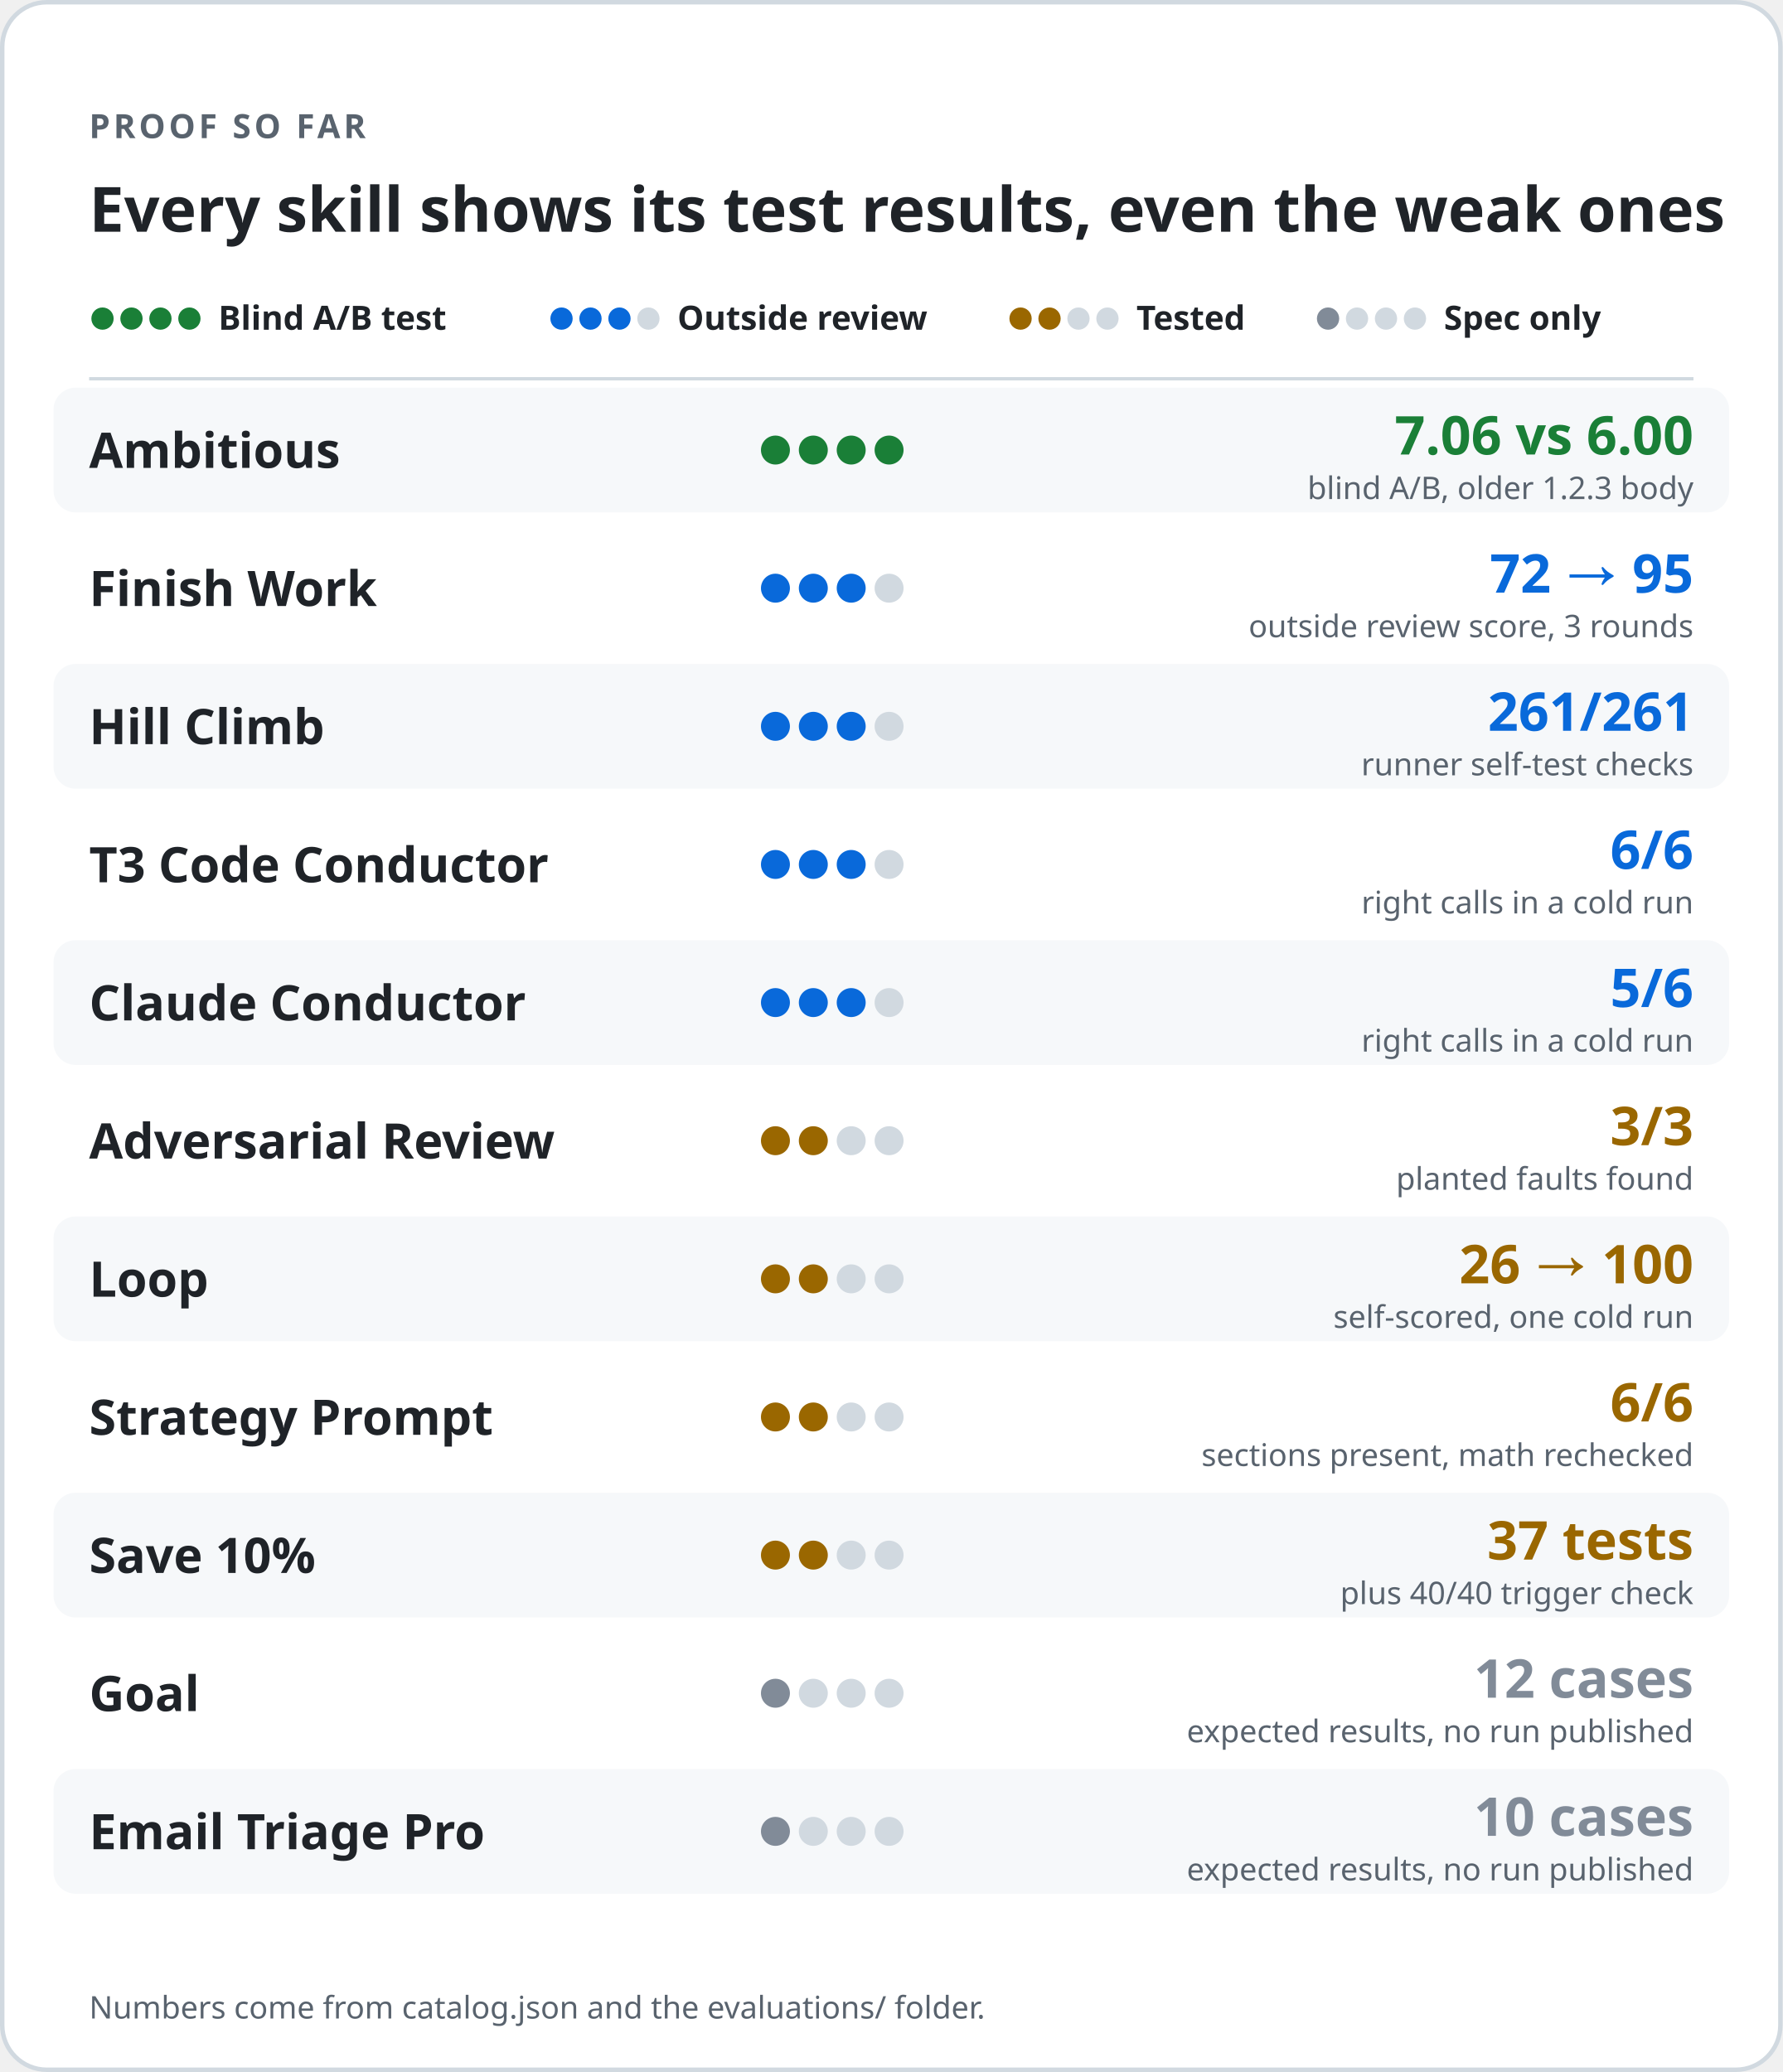
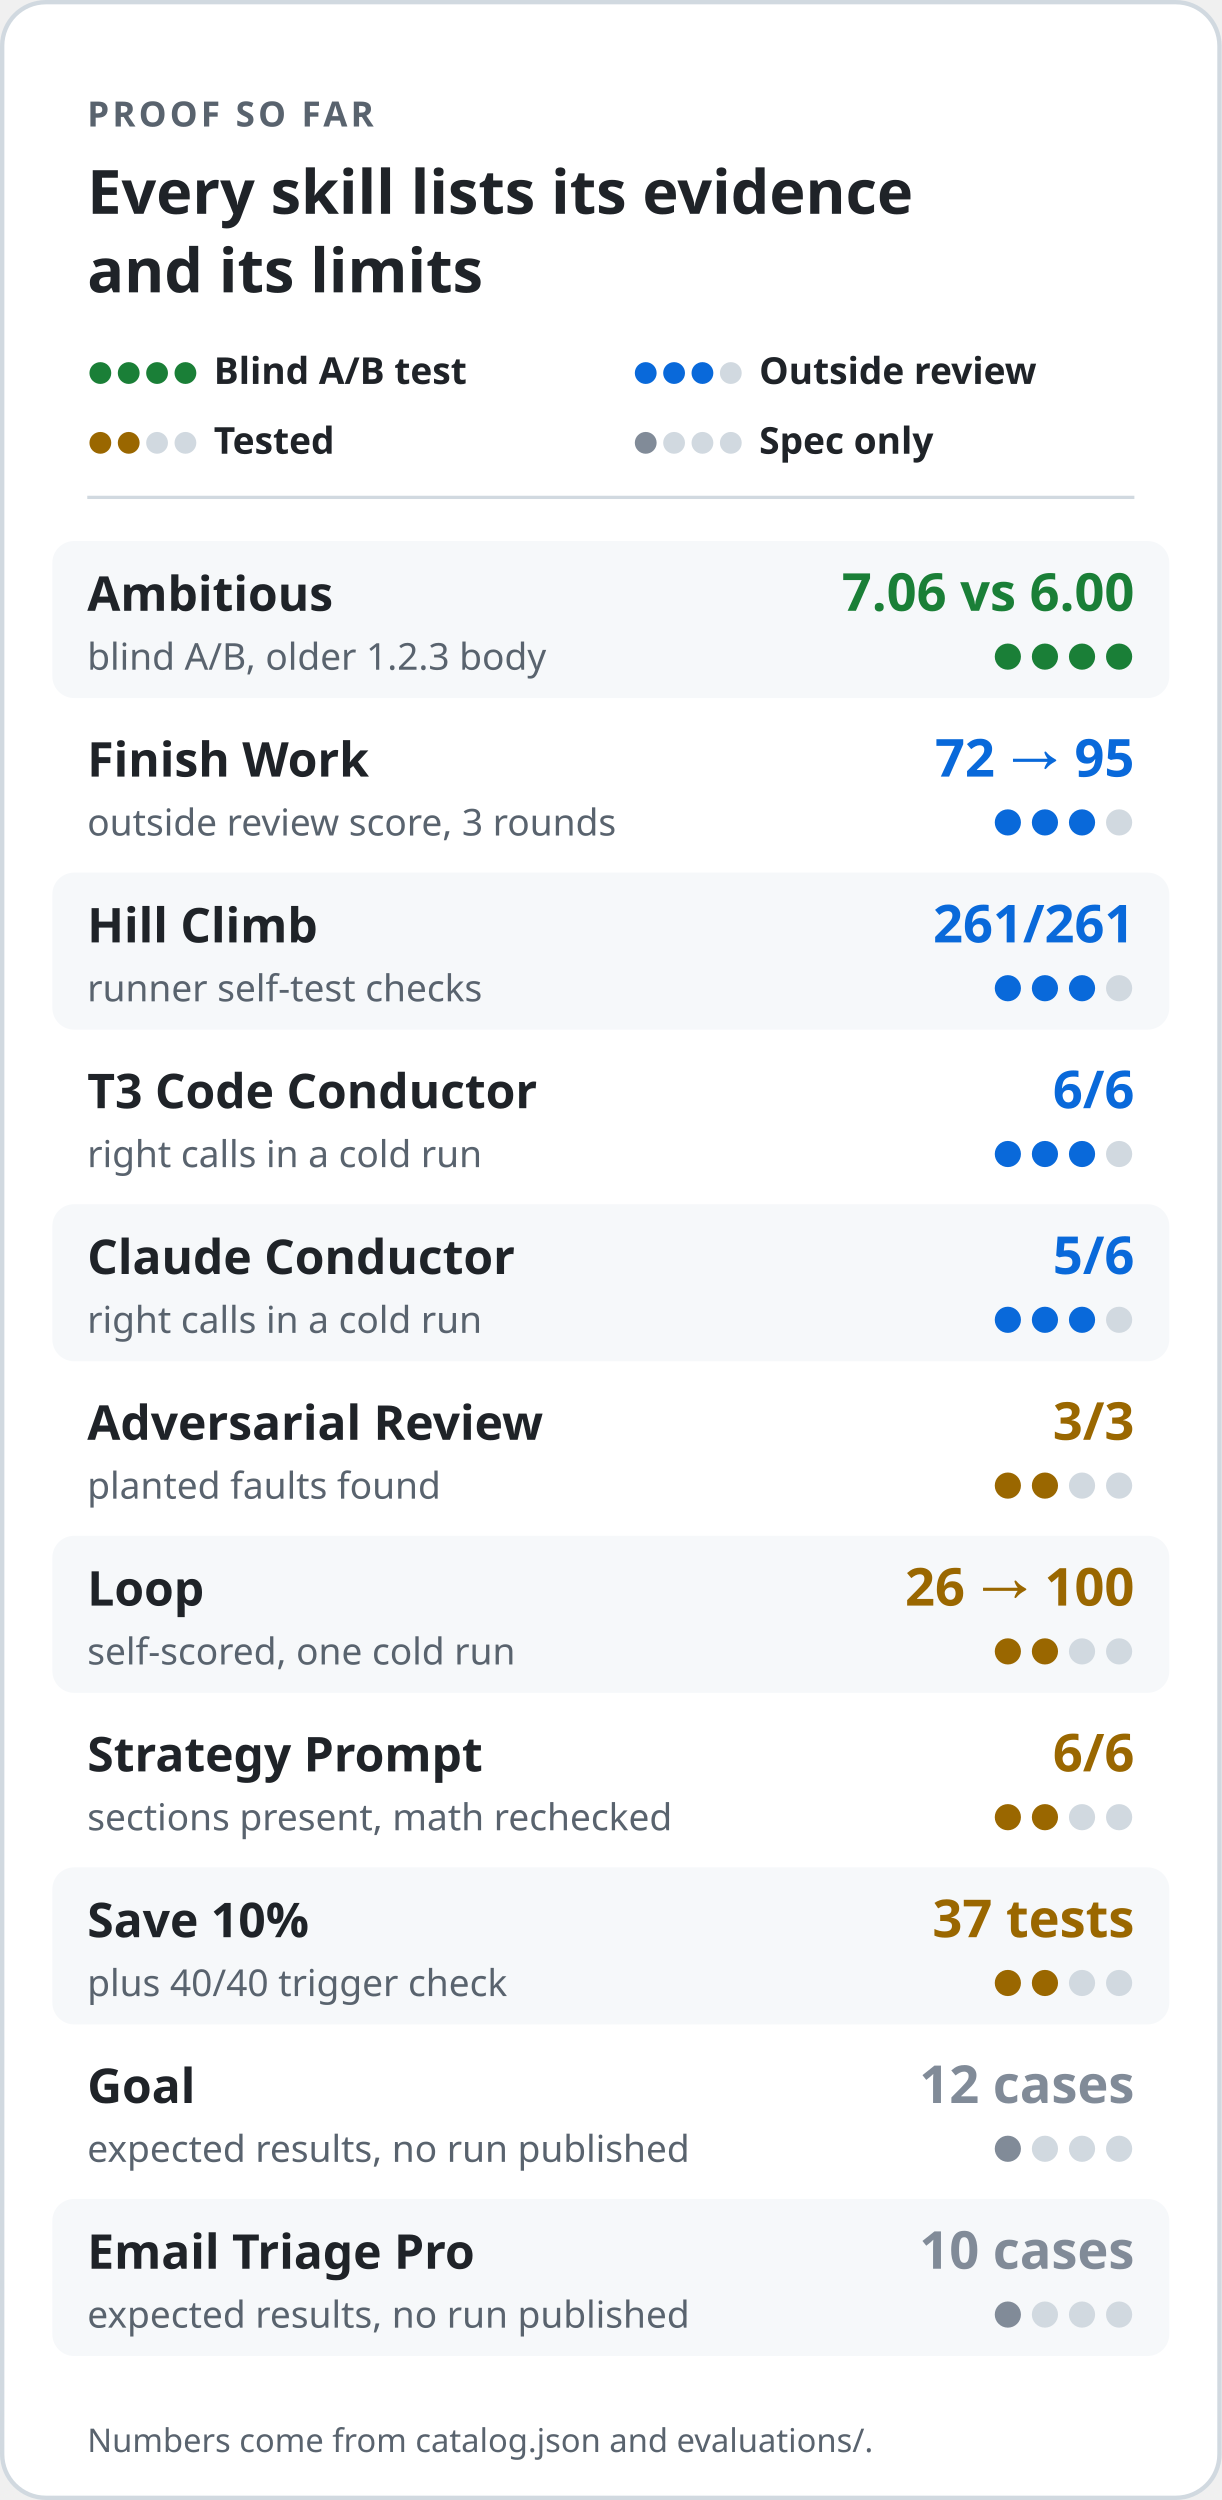
- <svg xmlns="http://www.w3.org/2000/svg" width="800" height="930" viewBox="0 0 800 930" role="img" aria-labelledby="t d">
-   <rect x="1" y="1" width="798" height="928" rx="20" fill="#ffffff" stroke="#d1d9e0" stroke-width="2" />
-   <text x="40" y="62" font-family="-apple-system, BlinkMacSystemFont, 'Segoe UI', 'Noto Sans', Helvetica, Arial, sans-serif" font-size="15" font-weight="600" fill="#59636e" text-anchor="start" letter-spacing="1.5">PROOF SO FAR</text>
-   <text x="40" y="104" font-family="-apple-system, BlinkMacSystemFont, 'Segoe UI', 'Noto Sans', Helvetica, Arial, sans-serif" font-size="28" font-weight="700" fill="#1f2328" text-anchor="start">Every skill shows its test results, even the weak ones</text>
-   <circle cx="46" cy="143" r="5" fill="#1a7f37" />
-   <circle cx="59" cy="143" r="5" fill="#1a7f37" />
-   <circle cx="72" cy="143" r="5" fill="#1a7f37" />
-   <circle cx="85" cy="143" r="5" fill="#1a7f37" />
-   <text x="98" y="148" font-family="-apple-system, BlinkMacSystemFont, 'Segoe UI', 'Noto Sans', Helvetica, Arial, sans-serif" font-size="15" font-weight="600" fill="#1f2328" text-anchor="start">Blind A/B test</text>
-   <circle cx="252" cy="143" r="5" fill="#0969da" />
-   <circle cx="265" cy="143" r="5" fill="#0969da" />
-   <circle cx="278" cy="143" r="5" fill="#0969da" />
-   <circle cx="291" cy="143" r="5" fill="#d1d9e0" />
-   <text x="304" y="148" font-family="-apple-system, BlinkMacSystemFont, 'Segoe UI', 'Noto Sans', Helvetica, Arial, sans-serif" font-size="15" font-weight="600" fill="#1f2328" text-anchor="start">Outside review</text>
-   <circle cx="458" cy="143" r="5" fill="#9a6700" />
-   <circle cx="471" cy="143" r="5" fill="#9a6700" />
-   <circle cx="484" cy="143" r="5" fill="#d1d9e0" />
-   <circle cx="497" cy="143" r="5" fill="#d1d9e0" />
-   <text x="510" y="148" font-family="-apple-system, BlinkMacSystemFont, 'Segoe UI', 'Noto Sans', Helvetica, Arial, sans-serif" font-size="15" font-weight="600" fill="#1f2328" text-anchor="start">Tested</text>
-   <circle cx="596" cy="143" r="5" fill="#818b98" />
-   <circle cx="609" cy="143" r="5" fill="#d1d9e0" />
-   <circle cx="622" cy="143" r="5" fill="#d1d9e0" />
-   <circle cx="635" cy="143" r="5" fill="#d1d9e0" />
-   <text x="648" y="148" font-family="-apple-system, BlinkMacSystemFont, 'Segoe UI', 'Noto Sans', Helvetica, Arial, sans-serif" font-size="15" font-weight="600" fill="#1f2328" text-anchor="start">Spec only</text>
-   <line x1="40" y1="170" x2="760" y2="170" stroke="#d1d9e0" stroke-width="1.5" />
-   <rect x="24" y="174" width="752" height="56" rx="10" fill="#f6f8fa" />
-   <text x="40" y="210" font-family="-apple-system, BlinkMacSystemFont, 'Segoe UI', 'Noto Sans', Helvetica, Arial, sans-serif" font-size="22" font-weight="700" fill="#1f2328" text-anchor="start">Ambitious</text>
-   <circle cx="348" cy="202" r="6.5" fill="#1a7f37" />
-   <circle cx="365" cy="202" r="6.5" fill="#1a7f37" />
-   <circle cx="382" cy="202" r="6.5" fill="#1a7f37" />
-   <circle cx="399" cy="202" r="6.5" fill="#1a7f37" />
-   <text x="760" y="204" font-family="-apple-system, BlinkMacSystemFont, 'Segoe UI', 'Noto Sans', Helvetica, Arial, sans-serif" font-size="24" font-weight="700" fill="#1a7f37" text-anchor="end">7.06 vs 6.00</text>
-   <text x="760" y="224" font-family="-apple-system, BlinkMacSystemFont, 'Segoe UI', 'Noto Sans', Helvetica, Arial, sans-serif" font-size="14" font-weight="400" fill="#59636e" text-anchor="end">blind A/B, older 1.2.3 body</text>
-   <text x="40" y="272" font-family="-apple-system, BlinkMacSystemFont, 'Segoe UI', 'Noto Sans', Helvetica, Arial, sans-serif" font-size="22" font-weight="700" fill="#1f2328" text-anchor="start">Finish Work</text>
-   <circle cx="348" cy="264" r="6.5" fill="#0969da" />
-   <circle cx="365" cy="264" r="6.5" fill="#0969da" />
-   <circle cx="382" cy="264" r="6.5" fill="#0969da" />
-   <circle cx="399" cy="264" r="6.5" fill="#d1d9e0" />
-   <text x="760" y="266" font-family="-apple-system, BlinkMacSystemFont, 'Segoe UI', 'Noto Sans', Helvetica, Arial, sans-serif" font-size="24" font-weight="700" fill="#0969da" text-anchor="end">72 → 95</text>
-   <text x="760" y="286" font-family="-apple-system, BlinkMacSystemFont, 'Segoe UI', 'Noto Sans', Helvetica, Arial, sans-serif" font-size="14" font-weight="400" fill="#59636e" text-anchor="end">outside review score, 3 rounds</text>
-   <rect x="24" y="298" width="752" height="56" rx="10" fill="#f6f8fa" />
-   <text x="40" y="334" font-family="-apple-system, BlinkMacSystemFont, 'Segoe UI', 'Noto Sans', Helvetica, Arial, sans-serif" font-size="22" font-weight="700" fill="#1f2328" text-anchor="start">Hill Climb</text>
-   <circle cx="348" cy="326" r="6.5" fill="#0969da" />
-   <circle cx="365" cy="326" r="6.5" fill="#0969da" />
-   <circle cx="382" cy="326" r="6.5" fill="#0969da" />
-   <circle cx="399" cy="326" r="6.5" fill="#d1d9e0" />
-   <text x="760" y="328" font-family="-apple-system, BlinkMacSystemFont, 'Segoe UI', 'Noto Sans', Helvetica, Arial, sans-serif" font-size="24" font-weight="700" fill="#0969da" text-anchor="end">261/261</text>
-   <text x="760" y="348" font-family="-apple-system, BlinkMacSystemFont, 'Segoe UI', 'Noto Sans', Helvetica, Arial, sans-serif" font-size="14" font-weight="400" fill="#59636e" text-anchor="end">runner self-test checks</text>
-   <text x="40" y="396" font-family="-apple-system, BlinkMacSystemFont, 'Segoe UI', 'Noto Sans', Helvetica, Arial, sans-serif" font-size="22" font-weight="700" fill="#1f2328" text-anchor="start">T3 Code Conductor</text>
-   <circle cx="348" cy="388" r="6.5" fill="#0969da" />
-   <circle cx="365" cy="388" r="6.5" fill="#0969da" />
-   <circle cx="382" cy="388" r="6.5" fill="#0969da" />
-   <circle cx="399" cy="388" r="6.5" fill="#d1d9e0" />
-   <text x="760" y="390" font-family="-apple-system, BlinkMacSystemFont, 'Segoe UI', 'Noto Sans', Helvetica, Arial, sans-serif" font-size="24" font-weight="700" fill="#0969da" text-anchor="end">6/6</text>
-   <text x="760" y="410" font-family="-apple-system, BlinkMacSystemFont, 'Segoe UI', 'Noto Sans', Helvetica, Arial, sans-serif" font-size="14" font-weight="400" fill="#59636e" text-anchor="end">right calls in a cold run</text>
-   <rect x="24" y="422" width="752" height="56" rx="10" fill="#f6f8fa" />
-   <text x="40" y="458" font-family="-apple-system, BlinkMacSystemFont, 'Segoe UI', 'Noto Sans', Helvetica, Arial, sans-serif" font-size="22" font-weight="700" fill="#1f2328" text-anchor="start">Claude Conductor</text>
-   <circle cx="348" cy="450" r="6.5" fill="#0969da" />
-   <circle cx="365" cy="450" r="6.5" fill="#0969da" />
-   <circle cx="382" cy="450" r="6.5" fill="#0969da" />
-   <circle cx="399" cy="450" r="6.5" fill="#d1d9e0" />
-   <text x="760" y="452" font-family="-apple-system, BlinkMacSystemFont, 'Segoe UI', 'Noto Sans', Helvetica, Arial, sans-serif" font-size="24" font-weight="700" fill="#0969da" text-anchor="end">5/6</text>
-   <text x="760" y="472" font-family="-apple-system, BlinkMacSystemFont, 'Segoe UI', 'Noto Sans', Helvetica, Arial, sans-serif" font-size="14" font-weight="400" fill="#59636e" text-anchor="end">right calls in a cold run</text>
-   <text x="40" y="520" font-family="-apple-system, BlinkMacSystemFont, 'Segoe UI', 'Noto Sans', Helvetica, Arial, sans-serif" font-size="22" font-weight="700" fill="#1f2328" text-anchor="start">Adversarial Review</text>
-   <circle cx="348" cy="512" r="6.5" fill="#9a6700" />
-   <circle cx="365" cy="512" r="6.5" fill="#9a6700" />
-   <circle cx="382" cy="512" r="6.5" fill="#d1d9e0" />
-   <circle cx="399" cy="512" r="6.5" fill="#d1d9e0" />
-   <text x="760" y="514" font-family="-apple-system, BlinkMacSystemFont, 'Segoe UI', 'Noto Sans', Helvetica, Arial, sans-serif" font-size="24" font-weight="700" fill="#9a6700" text-anchor="end">3/3</text>
-   <text x="760" y="534" font-family="-apple-system, BlinkMacSystemFont, 'Segoe UI', 'Noto Sans', Helvetica, Arial, sans-serif" font-size="14" font-weight="400" fill="#59636e" text-anchor="end">planted faults found</text>
-   <rect x="24" y="546" width="752" height="56" rx="10" fill="#f6f8fa" />
-   <text x="40" y="582" font-family="-apple-system, BlinkMacSystemFont, 'Segoe UI', 'Noto Sans', Helvetica, Arial, sans-serif" font-size="22" font-weight="700" fill="#1f2328" text-anchor="start">Loop</text>
-   <circle cx="348" cy="574" r="6.5" fill="#9a6700" />
-   <circle cx="365" cy="574" r="6.5" fill="#9a6700" />
-   <circle cx="382" cy="574" r="6.5" fill="#d1d9e0" />
-   <circle cx="399" cy="574" r="6.5" fill="#d1d9e0" />
-   <text x="760" y="576" font-family="-apple-system, BlinkMacSystemFont, 'Segoe UI', 'Noto Sans', Helvetica, Arial, sans-serif" font-size="24" font-weight="700" fill="#9a6700" text-anchor="end">26 → 100</text>
-   <text x="760" y="596" font-family="-apple-system, BlinkMacSystemFont, 'Segoe UI', 'Noto Sans', Helvetica, Arial, sans-serif" font-size="14" font-weight="400" fill="#59636e" text-anchor="end">self-scored, one cold run</text>
-   <text x="40" y="644" font-family="-apple-system, BlinkMacSystemFont, 'Segoe UI', 'Noto Sans', Helvetica, Arial, sans-serif" font-size="22" font-weight="700" fill="#1f2328" text-anchor="start">Strategy Prompt</text>
-   <circle cx="348" cy="636" r="6.5" fill="#9a6700" />
-   <circle cx="365" cy="636" r="6.5" fill="#9a6700" />
-   <circle cx="382" cy="636" r="6.5" fill="#d1d9e0" />
-   <circle cx="399" cy="636" r="6.5" fill="#d1d9e0" />
-   <text x="760" y="638" font-family="-apple-system, BlinkMacSystemFont, 'Segoe UI', 'Noto Sans', Helvetica, Arial, sans-serif" font-size="24" font-weight="700" fill="#9a6700" text-anchor="end">6/6</text>
-   <text x="760" y="658" font-family="-apple-system, BlinkMacSystemFont, 'Segoe UI', 'Noto Sans', Helvetica, Arial, sans-serif" font-size="14" font-weight="400" fill="#59636e" text-anchor="end">sections present, math rechecked</text>
-   <rect x="24" y="670" width="752" height="56" rx="10" fill="#f6f8fa" />
-   <text x="40" y="706" font-family="-apple-system, BlinkMacSystemFont, 'Segoe UI', 'Noto Sans', Helvetica, Arial, sans-serif" font-size="22" font-weight="700" fill="#1f2328" text-anchor="start">Save 10%</text>
-   <circle cx="348" cy="698" r="6.5" fill="#9a6700" />
-   <circle cx="365" cy="698" r="6.5" fill="#9a6700" />
-   <circle cx="382" cy="698" r="6.5" fill="#d1d9e0" />
-   <circle cx="399" cy="698" r="6.5" fill="#d1d9e0" />
-   <text x="760" y="700" font-family="-apple-system, BlinkMacSystemFont, 'Segoe UI', 'Noto Sans', Helvetica, Arial, sans-serif" font-size="24" font-weight="700" fill="#9a6700" text-anchor="end">37 tests</text>
-   <text x="760" y="720" font-family="-apple-system, BlinkMacSystemFont, 'Segoe UI', 'Noto Sans', Helvetica, Arial, sans-serif" font-size="14" font-weight="400" fill="#59636e" text-anchor="end">plus 40/40 trigger check</text>
-   <text x="40" y="768" font-family="-apple-system, BlinkMacSystemFont, 'Segoe UI', 'Noto Sans', Helvetica, Arial, sans-serif" font-size="22" font-weight="700" fill="#1f2328" text-anchor="start">Goal</text>
-   <circle cx="348" cy="760" r="6.5" fill="#818b98" />
-   <circle cx="365" cy="760" r="6.5" fill="#d1d9e0" />
-   <circle cx="382" cy="760" r="6.5" fill="#d1d9e0" />
-   <circle cx="399" cy="760" r="6.5" fill="#d1d9e0" />
-   <text x="760" y="762" font-family="-apple-system, BlinkMacSystemFont, 'Segoe UI', 'Noto Sans', Helvetica, Arial, sans-serif" font-size="24" font-weight="700" fill="#818b98" text-anchor="end">12 cases</text>
-   <text x="760" y="782" font-family="-apple-system, BlinkMacSystemFont, 'Segoe UI', 'Noto Sans', Helvetica, Arial, sans-serif" font-size="14" font-weight="400" fill="#59636e" text-anchor="end">expected results, no run published</text>
-   <rect x="24" y="794" width="752" height="56" rx="10" fill="#f6f8fa" />
-   <text x="40" y="830" font-family="-apple-system, BlinkMacSystemFont, 'Segoe UI', 'Noto Sans', Helvetica, Arial, sans-serif" font-size="22" font-weight="700" fill="#1f2328" text-anchor="start">Email Triage Pro</text>
-   <circle cx="348" cy="822" r="6.5" fill="#818b98" />
-   <circle cx="365" cy="822" r="6.5" fill="#d1d9e0" />
-   <circle cx="382" cy="822" r="6.5" fill="#d1d9e0" />
-   <circle cx="399" cy="822" r="6.5" fill="#d1d9e0" />
-   <text x="760" y="824" font-family="-apple-system, BlinkMacSystemFont, 'Segoe UI', 'Noto Sans', Helvetica, Arial, sans-serif" font-size="24" font-weight="700" fill="#818b98" text-anchor="end">10 cases</text>
-   <text x="760" y="844" font-family="-apple-system, BlinkMacSystemFont, 'Segoe UI', 'Noto Sans', Helvetica, Arial, sans-serif" font-size="14" font-weight="400" fill="#59636e" text-anchor="end">expected results, no run published</text>
-   <text x="40" y="906" font-family="-apple-system, BlinkMacSystemFont, 'Segoe UI', 'Noto Sans', Helvetica, Arial, sans-serif" font-size="14" font-weight="400" fill="#59636e" text-anchor="start">Numbers come from catalog.json and the evaluations/ folder.</text>
+ <svg xmlns="http://www.w3.org/2000/svg" width="560" height="1146" viewBox="0 0 560 1146" role="img" aria-labelledby="t d">
+   <rect x="1" y="1" width="558" height="1144" rx="20" fill="#ffffff" stroke="#d1d9e0" stroke-width="2" />
+   <text x="40" y="58" font-family="-apple-system, BlinkMacSystemFont, 'Segoe UI', 'Noto Sans', Helvetica, Arial, sans-serif" font-size="16" font-weight="600" fill="#59636e" text-anchor="start" letter-spacing="1.5">PROOF SO FAR</text>
+   <text x="40" y="98" font-family="-apple-system, BlinkMacSystemFont, 'Segoe UI', 'Noto Sans', Helvetica, Arial, sans-serif" font-size="28" font-weight="700" fill="#1f2328" text-anchor="start">Every skill lists its evidence</text>
+   <text x="40" y="134" font-family="-apple-system, BlinkMacSystemFont, 'Segoe UI', 'Noto Sans', Helvetica, Arial, sans-serif" font-size="28" font-weight="700" fill="#1f2328" text-anchor="start">and its limits</text>
+   <circle cx="46" cy="171" r="5" fill="#1a7f37" />
+   <circle cx="59" cy="171" r="5" fill="#1a7f37" />
+   <circle cx="72" cy="171" r="5" fill="#1a7f37" />
+   <circle cx="85" cy="171" r="5" fill="#1a7f37" />
+   <text x="98" y="176" font-family="-apple-system, BlinkMacSystemFont, 'Segoe UI', 'Noto Sans', Helvetica, Arial, sans-serif" font-size="17" font-weight="600" fill="#1f2328" text-anchor="start">Blind A/B test</text>
+   <circle cx="296" cy="171" r="5" fill="#0969da" />
+   <circle cx="309" cy="171" r="5" fill="#0969da" />
+   <circle cx="322" cy="171" r="5" fill="#0969da" />
+   <circle cx="335" cy="171" r="5" fill="#d1d9e0" />
+   <text x="348" y="176" font-family="-apple-system, BlinkMacSystemFont, 'Segoe UI', 'Noto Sans', Helvetica, Arial, sans-serif" font-size="17" font-weight="600" fill="#1f2328" text-anchor="start">Outside review</text>
+   <circle cx="46" cy="203" r="5" fill="#9a6700" />
+   <circle cx="59" cy="203" r="5" fill="#9a6700" />
+   <circle cx="72" cy="203" r="5" fill="#d1d9e0" />
+   <circle cx="85" cy="203" r="5" fill="#d1d9e0" />
+   <text x="98" y="208" font-family="-apple-system, BlinkMacSystemFont, 'Segoe UI', 'Noto Sans', Helvetica, Arial, sans-serif" font-size="17" font-weight="600" fill="#1f2328" text-anchor="start">Tested</text>
+   <circle cx="296" cy="203" r="5" fill="#818b98" />
+   <circle cx="309" cy="203" r="5" fill="#d1d9e0" />
+   <circle cx="322" cy="203" r="5" fill="#d1d9e0" />
+   <circle cx="335" cy="203" r="5" fill="#d1d9e0" />
+   <text x="348" y="208" font-family="-apple-system, BlinkMacSystemFont, 'Segoe UI', 'Noto Sans', Helvetica, Arial, sans-serif" font-size="17" font-weight="600" fill="#1f2328" text-anchor="start">Spec only</text>
+   <line x1="40" y1="228" x2="520" y2="228" stroke="#d1d9e0" stroke-width="1.5" />
+   <rect x="24" y="248" width="512" height="72" rx="10" fill="#f6f8fa" />
+   <text x="40" y="280" font-family="-apple-system, BlinkMacSystemFont, 'Segoe UI', 'Noto Sans', Helvetica, Arial, sans-serif" font-size="22" font-weight="700" fill="#1f2328" text-anchor="start">Ambitious</text>
+   <text x="520" y="280" font-family="-apple-system, BlinkMacSystemFont, 'Segoe UI', 'Noto Sans', Helvetica, Arial, sans-serif" font-size="24" font-weight="700" fill="#1a7f37" text-anchor="end">7.06 vs 6.00</text>
+   <text x="40" y="307" font-family="-apple-system, BlinkMacSystemFont, 'Segoe UI', 'Noto Sans', Helvetica, Arial, sans-serif" font-size="17" font-weight="400" fill="#59636e" text-anchor="start">blind A/B, older 1.2.3 body</text>
+   <circle cx="462" cy="301" r="6" fill="#1a7f37" />
+   <circle cx="479" cy="301" r="6" fill="#1a7f37" />
+   <circle cx="496" cy="301" r="6" fill="#1a7f37" />
+   <circle cx="513" cy="301" r="6" fill="#1a7f37" />
+   <text x="40" y="356" font-family="-apple-system, BlinkMacSystemFont, 'Segoe UI', 'Noto Sans', Helvetica, Arial, sans-serif" font-size="22" font-weight="700" fill="#1f2328" text-anchor="start">Finish Work</text>
+   <text x="520" y="356" font-family="-apple-system, BlinkMacSystemFont, 'Segoe UI', 'Noto Sans', Helvetica, Arial, sans-serif" font-size="24" font-weight="700" fill="#0969da" text-anchor="end">72 → 95</text>
+   <text x="40" y="383" font-family="-apple-system, BlinkMacSystemFont, 'Segoe UI', 'Noto Sans', Helvetica, Arial, sans-serif" font-size="17" font-weight="400" fill="#59636e" text-anchor="start">outside review score, 3 rounds</text>
+   <circle cx="462" cy="377" r="6" fill="#0969da" />
+   <circle cx="479" cy="377" r="6" fill="#0969da" />
+   <circle cx="496" cy="377" r="6" fill="#0969da" />
+   <circle cx="513" cy="377" r="6" fill="#d1d9e0" />
+   <rect x="24" y="400" width="512" height="72" rx="10" fill="#f6f8fa" />
+   <text x="40" y="432" font-family="-apple-system, BlinkMacSystemFont, 'Segoe UI', 'Noto Sans', Helvetica, Arial, sans-serif" font-size="22" font-weight="700" fill="#1f2328" text-anchor="start">Hill Climb</text>
+   <text x="520" y="432" font-family="-apple-system, BlinkMacSystemFont, 'Segoe UI', 'Noto Sans', Helvetica, Arial, sans-serif" font-size="24" font-weight="700" fill="#0969da" text-anchor="end">261/261</text>
+   <text x="40" y="459" font-family="-apple-system, BlinkMacSystemFont, 'Segoe UI', 'Noto Sans', Helvetica, Arial, sans-serif" font-size="17" font-weight="400" fill="#59636e" text-anchor="start">runner self-test checks</text>
+   <circle cx="462" cy="453" r="6" fill="#0969da" />
+   <circle cx="479" cy="453" r="6" fill="#0969da" />
+   <circle cx="496" cy="453" r="6" fill="#0969da" />
+   <circle cx="513" cy="453" r="6" fill="#d1d9e0" />
+   <text x="40" y="508" font-family="-apple-system, BlinkMacSystemFont, 'Segoe UI', 'Noto Sans', Helvetica, Arial, sans-serif" font-size="22" font-weight="700" fill="#1f2328" text-anchor="start">T3 Code Conductor</text>
+   <text x="520" y="508" font-family="-apple-system, BlinkMacSystemFont, 'Segoe UI', 'Noto Sans', Helvetica, Arial, sans-serif" font-size="24" font-weight="700" fill="#0969da" text-anchor="end">6/6</text>
+   <text x="40" y="535" font-family="-apple-system, BlinkMacSystemFont, 'Segoe UI', 'Noto Sans', Helvetica, Arial, sans-serif" font-size="17" font-weight="400" fill="#59636e" text-anchor="start">right calls in a cold run</text>
+   <circle cx="462" cy="529" r="6" fill="#0969da" />
+   <circle cx="479" cy="529" r="6" fill="#0969da" />
+   <circle cx="496" cy="529" r="6" fill="#0969da" />
+   <circle cx="513" cy="529" r="6" fill="#d1d9e0" />
+   <rect x="24" y="552" width="512" height="72" rx="10" fill="#f6f8fa" />
+   <text x="40" y="584" font-family="-apple-system, BlinkMacSystemFont, 'Segoe UI', 'Noto Sans', Helvetica, Arial, sans-serif" font-size="22" font-weight="700" fill="#1f2328" text-anchor="start">Claude Conductor</text>
+   <text x="520" y="584" font-family="-apple-system, BlinkMacSystemFont, 'Segoe UI', 'Noto Sans', Helvetica, Arial, sans-serif" font-size="24" font-weight="700" fill="#0969da" text-anchor="end">5/6</text>
+   <text x="40" y="611" font-family="-apple-system, BlinkMacSystemFont, 'Segoe UI', 'Noto Sans', Helvetica, Arial, sans-serif" font-size="17" font-weight="400" fill="#59636e" text-anchor="start">right calls in a cold run</text>
+   <circle cx="462" cy="605" r="6" fill="#0969da" />
+   <circle cx="479" cy="605" r="6" fill="#0969da" />
+   <circle cx="496" cy="605" r="6" fill="#0969da" />
+   <circle cx="513" cy="605" r="6" fill="#d1d9e0" />
+   <text x="40" y="660" font-family="-apple-system, BlinkMacSystemFont, 'Segoe UI', 'Noto Sans', Helvetica, Arial, sans-serif" font-size="22" font-weight="700" fill="#1f2328" text-anchor="start">Adversarial Review</text>
+   <text x="520" y="660" font-family="-apple-system, BlinkMacSystemFont, 'Segoe UI', 'Noto Sans', Helvetica, Arial, sans-serif" font-size="24" font-weight="700" fill="#9a6700" text-anchor="end">3/3</text>
+   <text x="40" y="687" font-family="-apple-system, BlinkMacSystemFont, 'Segoe UI', 'Noto Sans', Helvetica, Arial, sans-serif" font-size="17" font-weight="400" fill="#59636e" text-anchor="start">planted faults found</text>
+   <circle cx="462" cy="681" r="6" fill="#9a6700" />
+   <circle cx="479" cy="681" r="6" fill="#9a6700" />
+   <circle cx="496" cy="681" r="6" fill="#d1d9e0" />
+   <circle cx="513" cy="681" r="6" fill="#d1d9e0" />
+   <rect x="24" y="704" width="512" height="72" rx="10" fill="#f6f8fa" />
+   <text x="40" y="736" font-family="-apple-system, BlinkMacSystemFont, 'Segoe UI', 'Noto Sans', Helvetica, Arial, sans-serif" font-size="22" font-weight="700" fill="#1f2328" text-anchor="start">Loop</text>
+   <text x="520" y="736" font-family="-apple-system, BlinkMacSystemFont, 'Segoe UI', 'Noto Sans', Helvetica, Arial, sans-serif" font-size="24" font-weight="700" fill="#9a6700" text-anchor="end">26 → 100</text>
+   <text x="40" y="763" font-family="-apple-system, BlinkMacSystemFont, 'Segoe UI', 'Noto Sans', Helvetica, Arial, sans-serif" font-size="17" font-weight="400" fill="#59636e" text-anchor="start">self-scored, one cold run</text>
+   <circle cx="462" cy="757" r="6" fill="#9a6700" />
+   <circle cx="479" cy="757" r="6" fill="#9a6700" />
+   <circle cx="496" cy="757" r="6" fill="#d1d9e0" />
+   <circle cx="513" cy="757" r="6" fill="#d1d9e0" />
+   <text x="40" y="812" font-family="-apple-system, BlinkMacSystemFont, 'Segoe UI', 'Noto Sans', Helvetica, Arial, sans-serif" font-size="22" font-weight="700" fill="#1f2328" text-anchor="start">Strategy Prompt</text>
+   <text x="520" y="812" font-family="-apple-system, BlinkMacSystemFont, 'Segoe UI', 'Noto Sans', Helvetica, Arial, sans-serif" font-size="24" font-weight="700" fill="#9a6700" text-anchor="end">6/6</text>
+   <text x="40" y="839" font-family="-apple-system, BlinkMacSystemFont, 'Segoe UI', 'Noto Sans', Helvetica, Arial, sans-serif" font-size="17" font-weight="400" fill="#59636e" text-anchor="start">sections present, math rechecked</text>
+   <circle cx="462" cy="833" r="6" fill="#9a6700" />
+   <circle cx="479" cy="833" r="6" fill="#9a6700" />
+   <circle cx="496" cy="833" r="6" fill="#d1d9e0" />
+   <circle cx="513" cy="833" r="6" fill="#d1d9e0" />
+   <rect x="24" y="856" width="512" height="72" rx="10" fill="#f6f8fa" />
+   <text x="40" y="888" font-family="-apple-system, BlinkMacSystemFont, 'Segoe UI', 'Noto Sans', Helvetica, Arial, sans-serif" font-size="22" font-weight="700" fill="#1f2328" text-anchor="start">Save 10%</text>
+   <text x="520" y="888" font-family="-apple-system, BlinkMacSystemFont, 'Segoe UI', 'Noto Sans', Helvetica, Arial, sans-serif" font-size="24" font-weight="700" fill="#9a6700" text-anchor="end">37 tests</text>
+   <text x="40" y="915" font-family="-apple-system, BlinkMacSystemFont, 'Segoe UI', 'Noto Sans', Helvetica, Arial, sans-serif" font-size="17" font-weight="400" fill="#59636e" text-anchor="start">plus 40/40 trigger check</text>
+   <circle cx="462" cy="909" r="6" fill="#9a6700" />
+   <circle cx="479" cy="909" r="6" fill="#9a6700" />
+   <circle cx="496" cy="909" r="6" fill="#d1d9e0" />
+   <circle cx="513" cy="909" r="6" fill="#d1d9e0" />
+   <text x="40" y="964" font-family="-apple-system, BlinkMacSystemFont, 'Segoe UI', 'Noto Sans', Helvetica, Arial, sans-serif" font-size="22" font-weight="700" fill="#1f2328" text-anchor="start">Goal</text>
+   <text x="520" y="964" font-family="-apple-system, BlinkMacSystemFont, 'Segoe UI', 'Noto Sans', Helvetica, Arial, sans-serif" font-size="24" font-weight="700" fill="#818b98" text-anchor="end">12 cases</text>
+   <text x="40" y="991" font-family="-apple-system, BlinkMacSystemFont, 'Segoe UI', 'Noto Sans', Helvetica, Arial, sans-serif" font-size="17" font-weight="400" fill="#59636e" text-anchor="start">expected results, no run published</text>
+   <circle cx="462" cy="985" r="6" fill="#818b98" />
+   <circle cx="479" cy="985" r="6" fill="#d1d9e0" />
+   <circle cx="496" cy="985" r="6" fill="#d1d9e0" />
+   <circle cx="513" cy="985" r="6" fill="#d1d9e0" />
+   <rect x="24" y="1008" width="512" height="72" rx="10" fill="#f6f8fa" />
+   <text x="40" y="1040" font-family="-apple-system, BlinkMacSystemFont, 'Segoe UI', 'Noto Sans', Helvetica, Arial, sans-serif" font-size="22" font-weight="700" fill="#1f2328" text-anchor="start">Email Triage Pro</text>
+   <text x="520" y="1040" font-family="-apple-system, BlinkMacSystemFont, 'Segoe UI', 'Noto Sans', Helvetica, Arial, sans-serif" font-size="24" font-weight="700" fill="#818b98" text-anchor="end">10 cases</text>
+   <text x="40" y="1067" font-family="-apple-system, BlinkMacSystemFont, 'Segoe UI', 'Noto Sans', Helvetica, Arial, sans-serif" font-size="17" font-weight="400" fill="#59636e" text-anchor="start">expected results, no run published</text>
+   <circle cx="462" cy="1061" r="6" fill="#818b98" />
+   <circle cx="479" cy="1061" r="6" fill="#d1d9e0" />
+   <circle cx="496" cy="1061" r="6" fill="#d1d9e0" />
+   <circle cx="513" cy="1061" r="6" fill="#d1d9e0" />
+   <text x="40" y="1124" font-family="-apple-system, BlinkMacSystemFont, 'Segoe UI', 'Noto Sans', Helvetica, Arial, sans-serif" font-size="15" font-weight="400" fill="#59636e" text-anchor="start">Numbers come from catalog.json and evaluations/.</text>
</svg>
